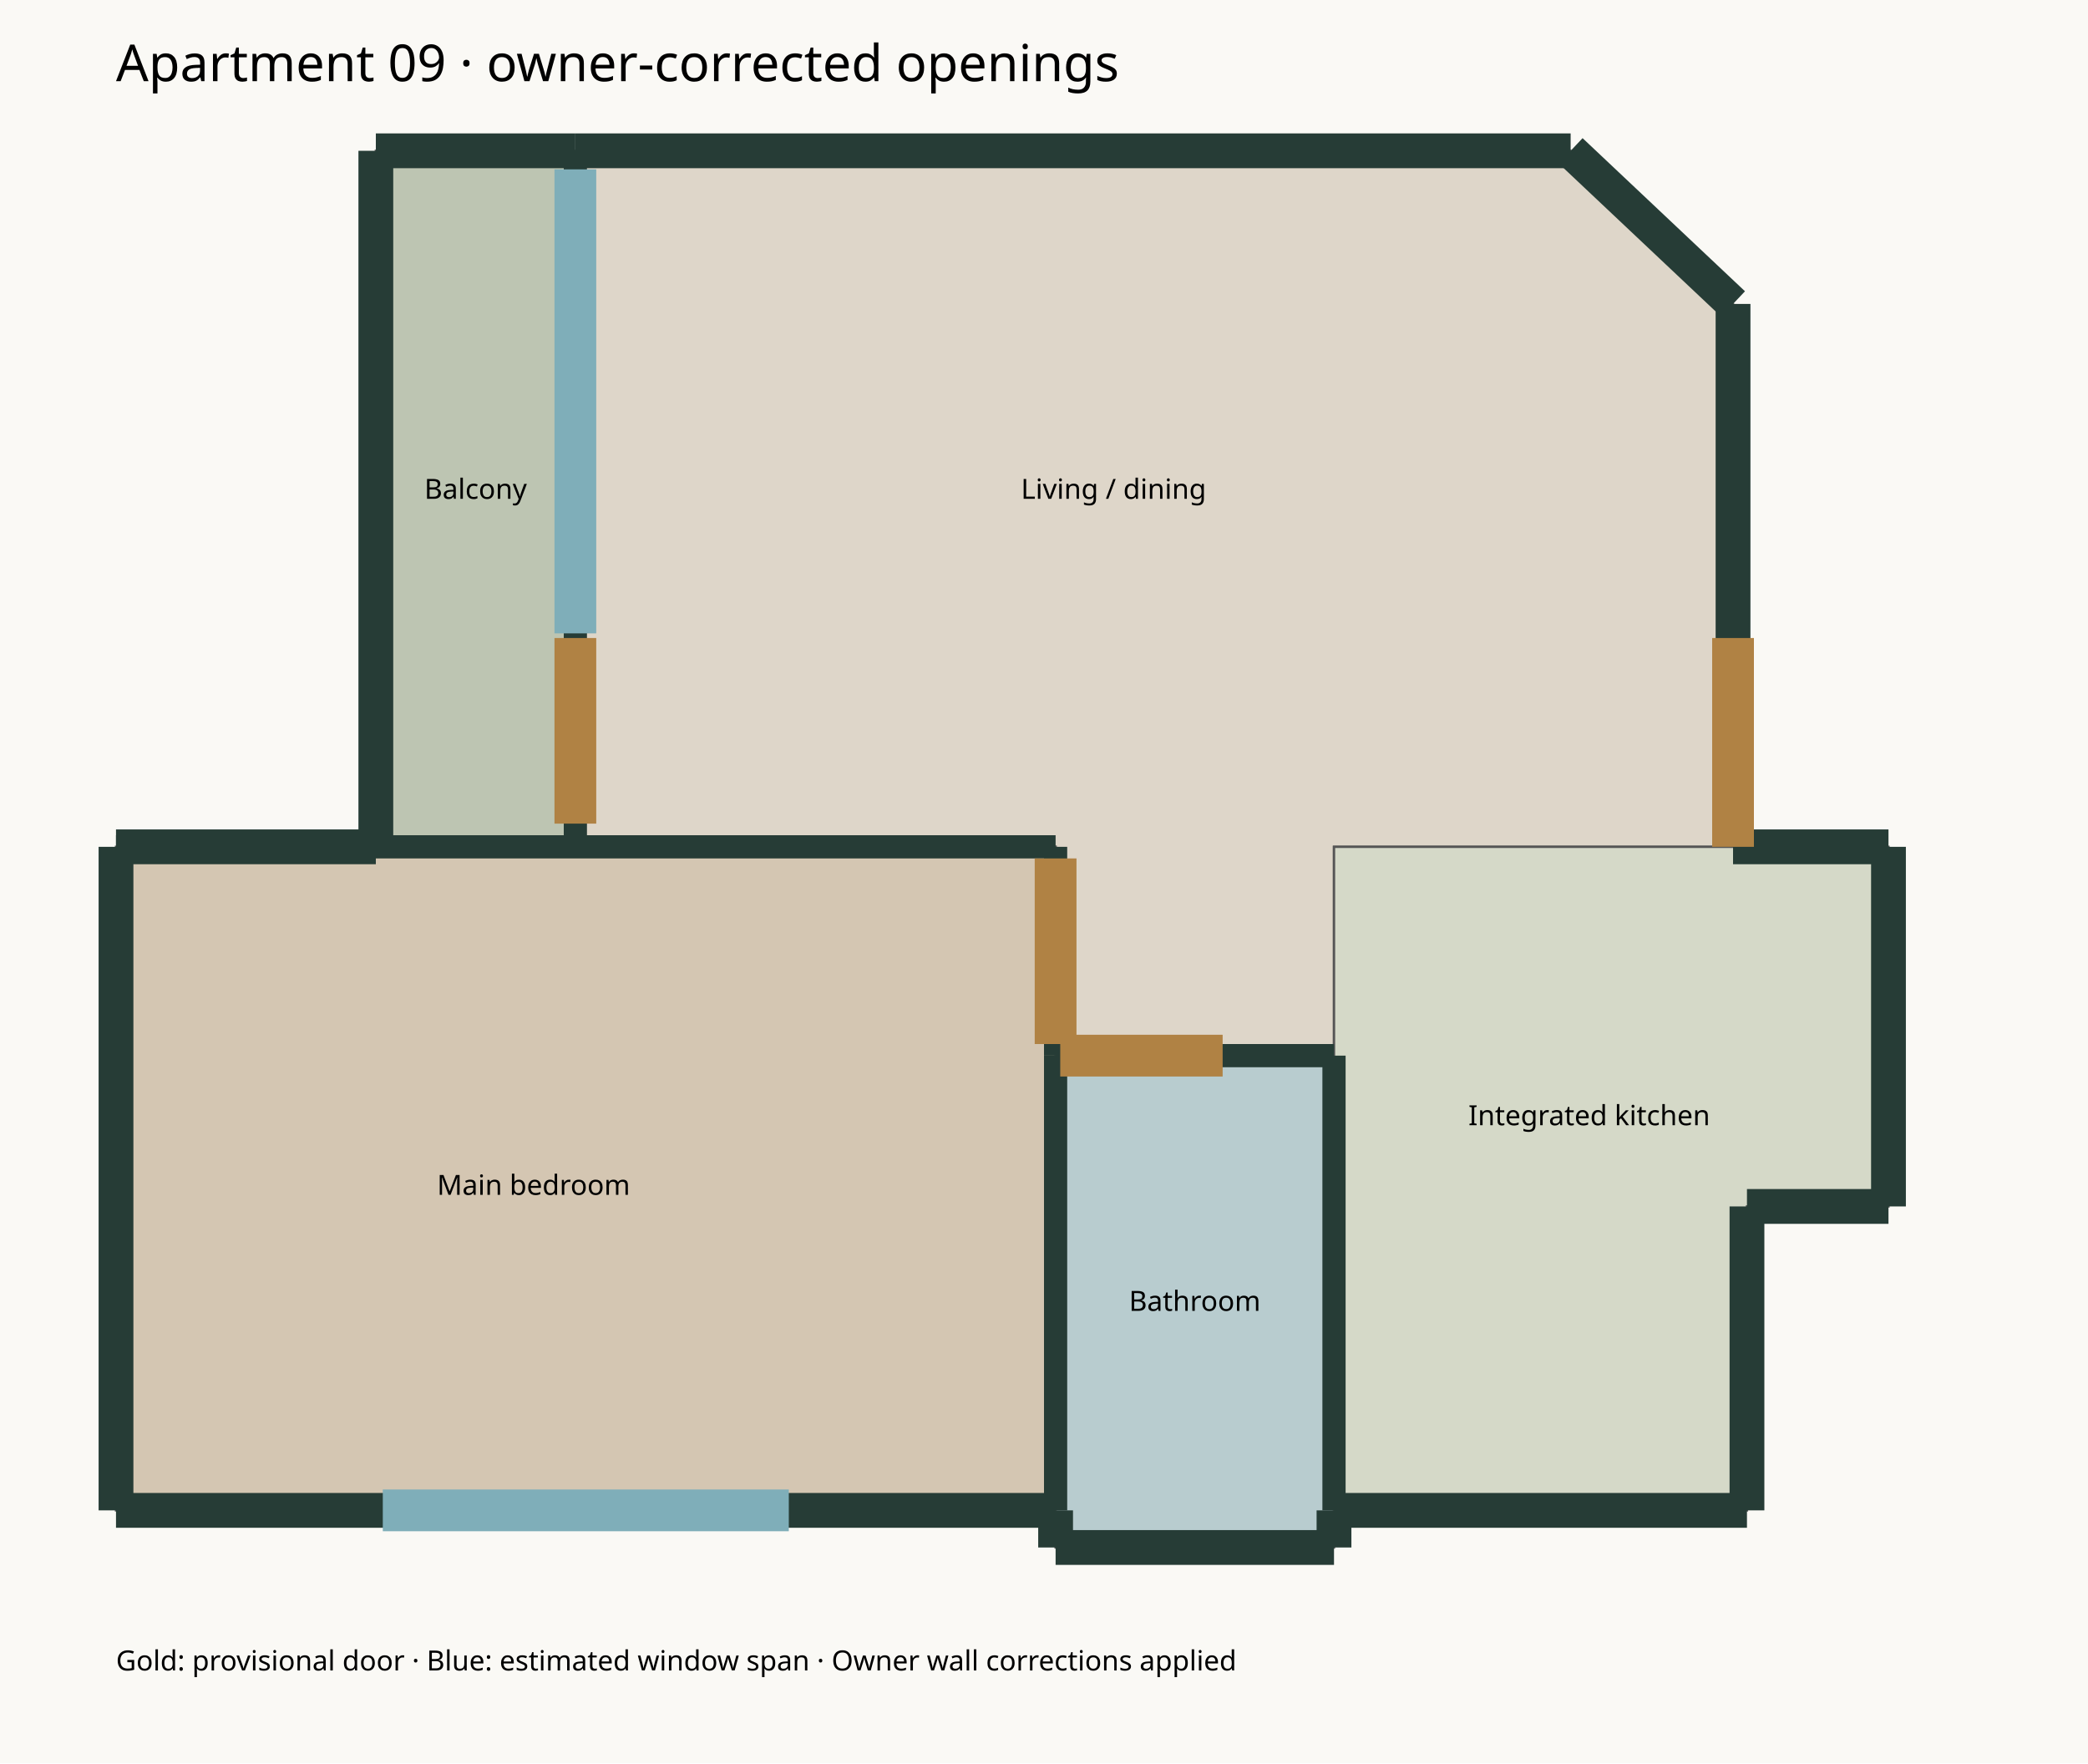
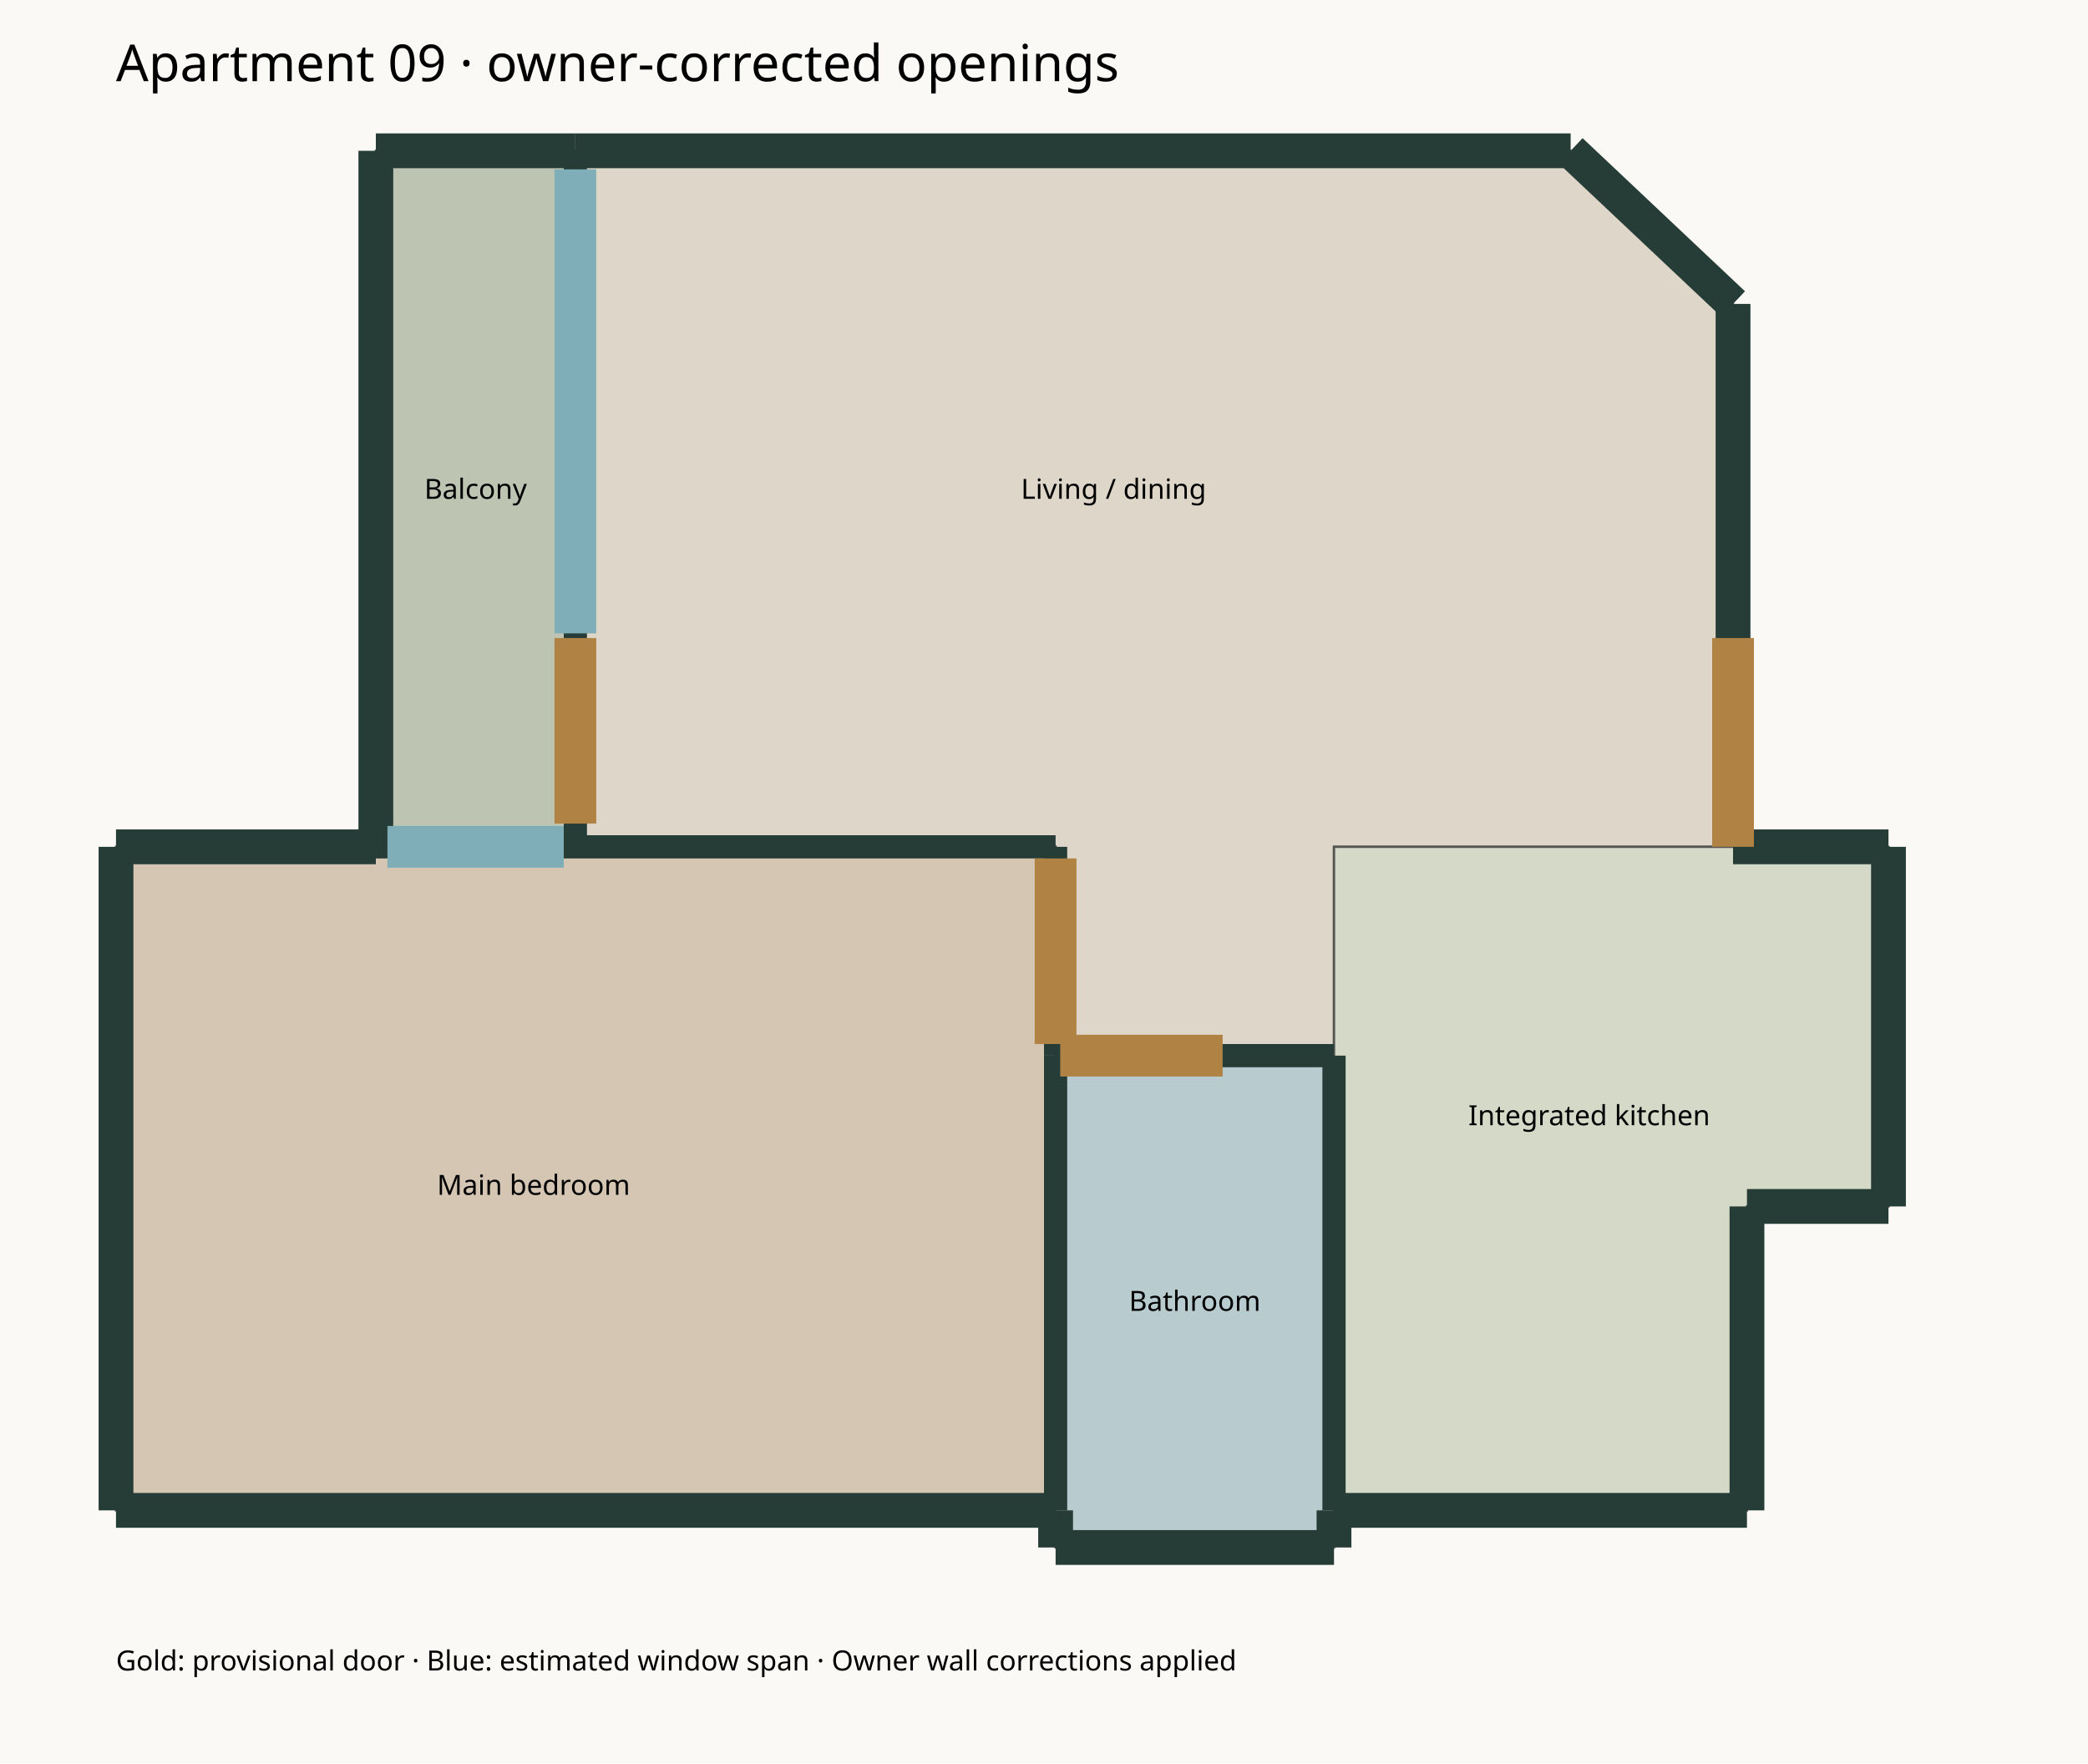
<svg xmlns="http://www.w3.org/2000/svg" viewBox="-50 -65 900 760">
  <rect x="-50" y="-65" width="900" height="760" fill="#faf9f5" />
  <text y="-30" font-family="sans-serif" font-size="22">Apartment 09 · owner-corrected openings</text>
  <polygon points="198.0,0 627.0,0 697.0,66.0 697.0,300.0 525.0,300.0 525.0,390.0 405.0,390.0 405.0,300.0 198.0,300.0" fill="#ded6c9" stroke="#555" />
  <text x="430" y="150" text-anchor="middle" font-size="12" font-family="sans-serif">Living / dining</text>
  <polygon points="0,300.0 198.0,300.0 405.0,300.0 405.0,390.0 405.0,586.0 0,586.0" fill="#d4c6b2" stroke="#555" />
  <text x="180" y="450" text-anchor="middle" font-size="12" font-family="sans-serif">Main bedroom</text>
  <polygon points="405.0,390.0 525.0,390.0 525.0,602.0 405.0,602.0" fill="#b8cccf" stroke="#555" />
  <text x="465" y="500" text-anchor="middle" font-size="12" font-family="sans-serif">Bathroom</text>
  <polygon points="525.0,300.0 697.0,300.0 764.0,300.0 764.0,455.0 703.0,455.0 703.0,586.0 525.0,586.0 525.0,390.0" fill="#d5d9c8" stroke="#555" />
  <text x="635" y="420" text-anchor="middle" font-size="12" font-family="sans-serif">Integrated kitchen</text>
  <polygon points="112.0,0 198.0,0 198.0,300.0 112.0,300.0" fill="#bdc5b2" stroke="#555" />
  <text x="155" y="150" text-anchor="middle" font-size="12" font-family="sans-serif">Balcony</text>
  <line x1="112" y1="0" x2="198" y2="0" stroke="#263c36" stroke-width="15" />
  <line x1="627" y1="0" x2="697" y2="66" stroke="#263c36" stroke-width="15" />
  <line x1="697" y1="66" x2="697" y2="300" stroke="#263c36" stroke-width="15" />
  <line x1="697" y1="300" x2="764" y2="300" stroke="#263c36" stroke-width="15" />
  <line x1="764" y1="300" x2="764" y2="455" stroke="#263c36" stroke-width="15" />
  <line x1="764" y1="455" x2="703" y2="455" stroke="#263c36" stroke-width="15" />
  <line x1="703" y1="455" x2="703" y2="586" stroke="#263c36" stroke-width="15" />
  <line x1="703" y1="586" x2="525" y2="586" stroke="#263c36" stroke-width="15" />
  <line x1="525" y1="586" x2="525" y2="602" stroke="#263c36" stroke-width="15" />
  <line x1="525" y1="602" x2="405" y2="602" stroke="#263c36" stroke-width="15" />
  <line x1="405" y1="602" x2="405" y2="586" stroke="#263c36" stroke-width="15" />
  <line x1="405" y1="586" x2="0" y2="586" stroke="#263c36" stroke-width="15" />
  <line x1="0" y1="586" x2="0" y2="300" stroke="#263c36" stroke-width="15" />
  <line x1="0" y1="300" x2="112" y2="300" stroke="#263c36" stroke-width="15" />
  <line x1="112" y1="300" x2="112" y2="0" stroke="#263c36" stroke-width="15" />
-   <line x1="0" y1="300" x2="405" y2="300" stroke="#263c36" stroke-width="10" />
+   <line x1="112" y1="300" x2="405" y2="300" stroke="#263c36" stroke-width="10" />
  <line x1="405" y1="390" x2="405" y2="586" stroke="#263c36" stroke-width="10" />
  <line x1="405" y1="390" x2="525" y2="390" stroke="#263c36" stroke-width="10" />
  <line x1="525" y1="390" x2="525" y2="586" stroke="#263c36" stroke-width="10" />
  <line x1="198" y1="0" x2="198" y2="300" stroke="#263c36" stroke-width="10" />
  <line x1="198" y1="0" x2="627" y2="0" stroke="#263c36" stroke-width="15" />
  <line x1="405" y1="300" x2="405" y2="390" stroke="#263c36" stroke-width="10" />
  <line x1="697" y1="210" x2="697" y2="300" stroke="#b08244" stroke-width="18" />
  <line x1="405" y1="305" x2="405" y2="385" stroke="#b08244" stroke-width="18" />
  <line x1="407" y1="390" x2="477" y2="390" stroke="#b08244" stroke-width="18" />
  <line x1="198" y1="210" x2="198" y2="290" stroke="#b08244" stroke-width="18" />
  <line x1="198" y1="8" x2="198" y2="208" stroke="#7faeb9" stroke-width="18" />
-   <line x1="290" y1="586" x2="115" y2="586" stroke="#7faeb9" stroke-width="18" />
+   <line x1="117" y1="300" x2="193" y2="300" stroke="#7faeb9" stroke-width="18" />
  <text y="655" font-family="sans-serif" font-size="12">Gold: provisional door · Blue: estimated window span · Owner wall corrections applied</text>
</svg>
